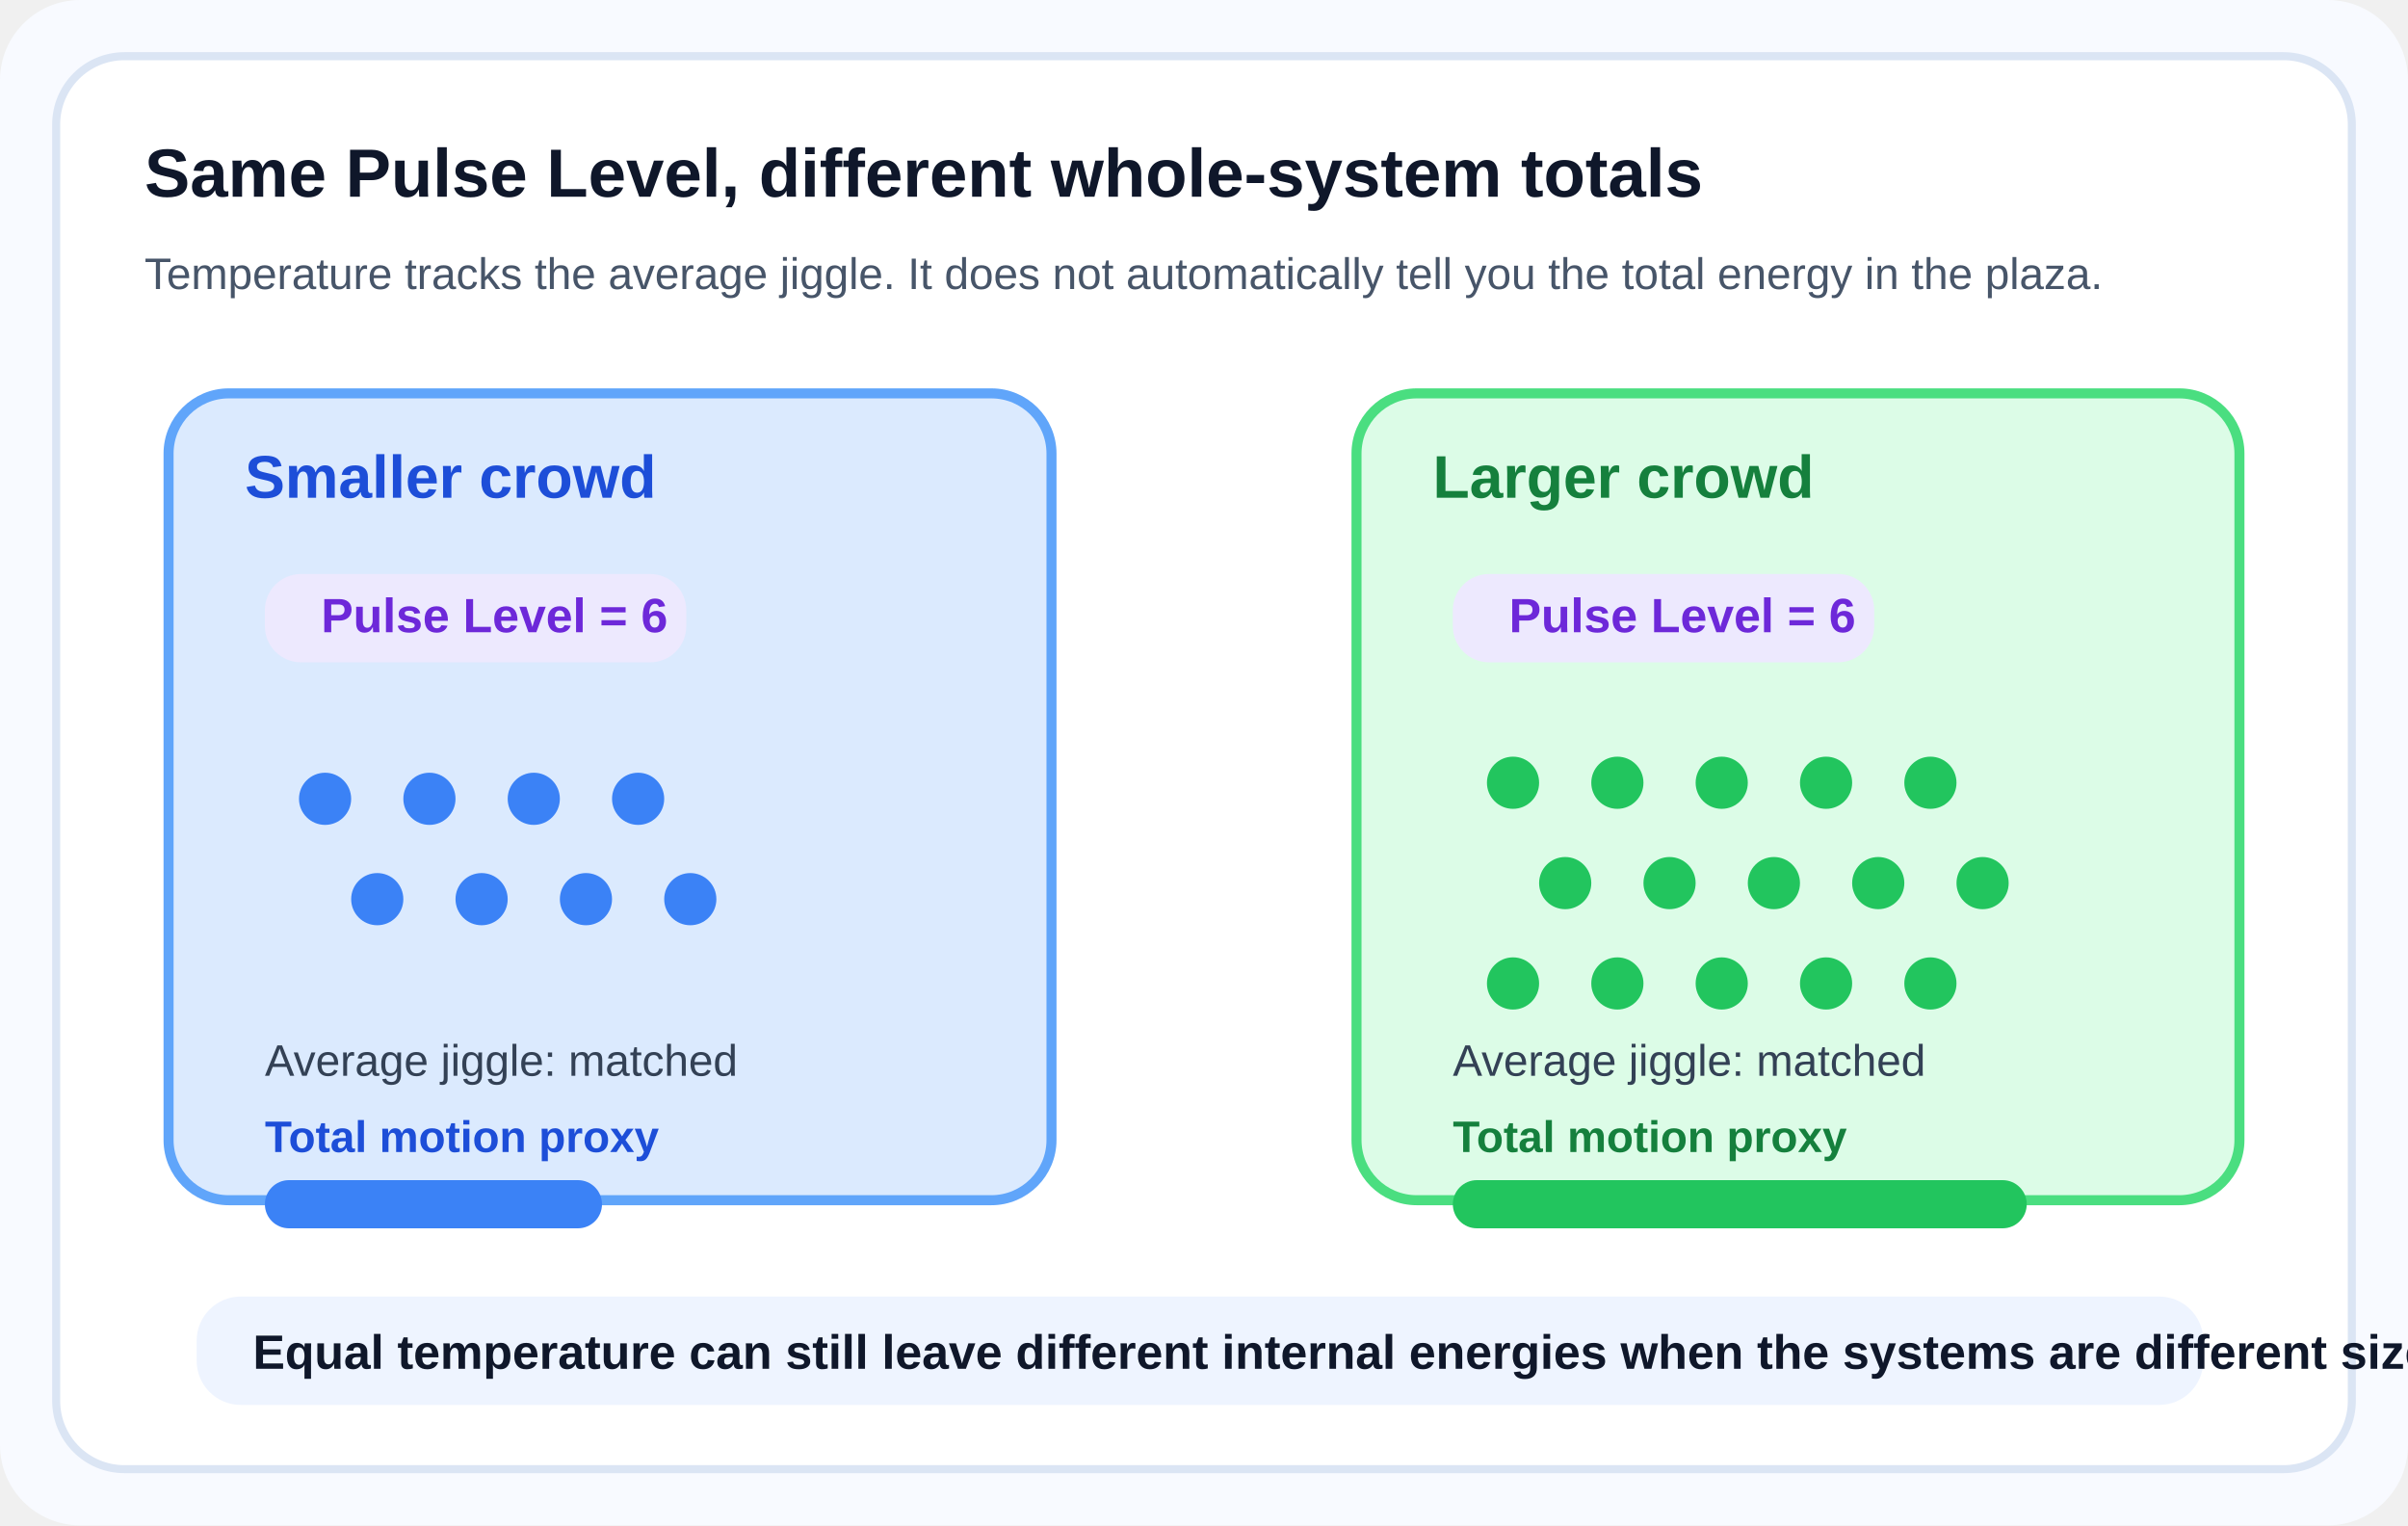
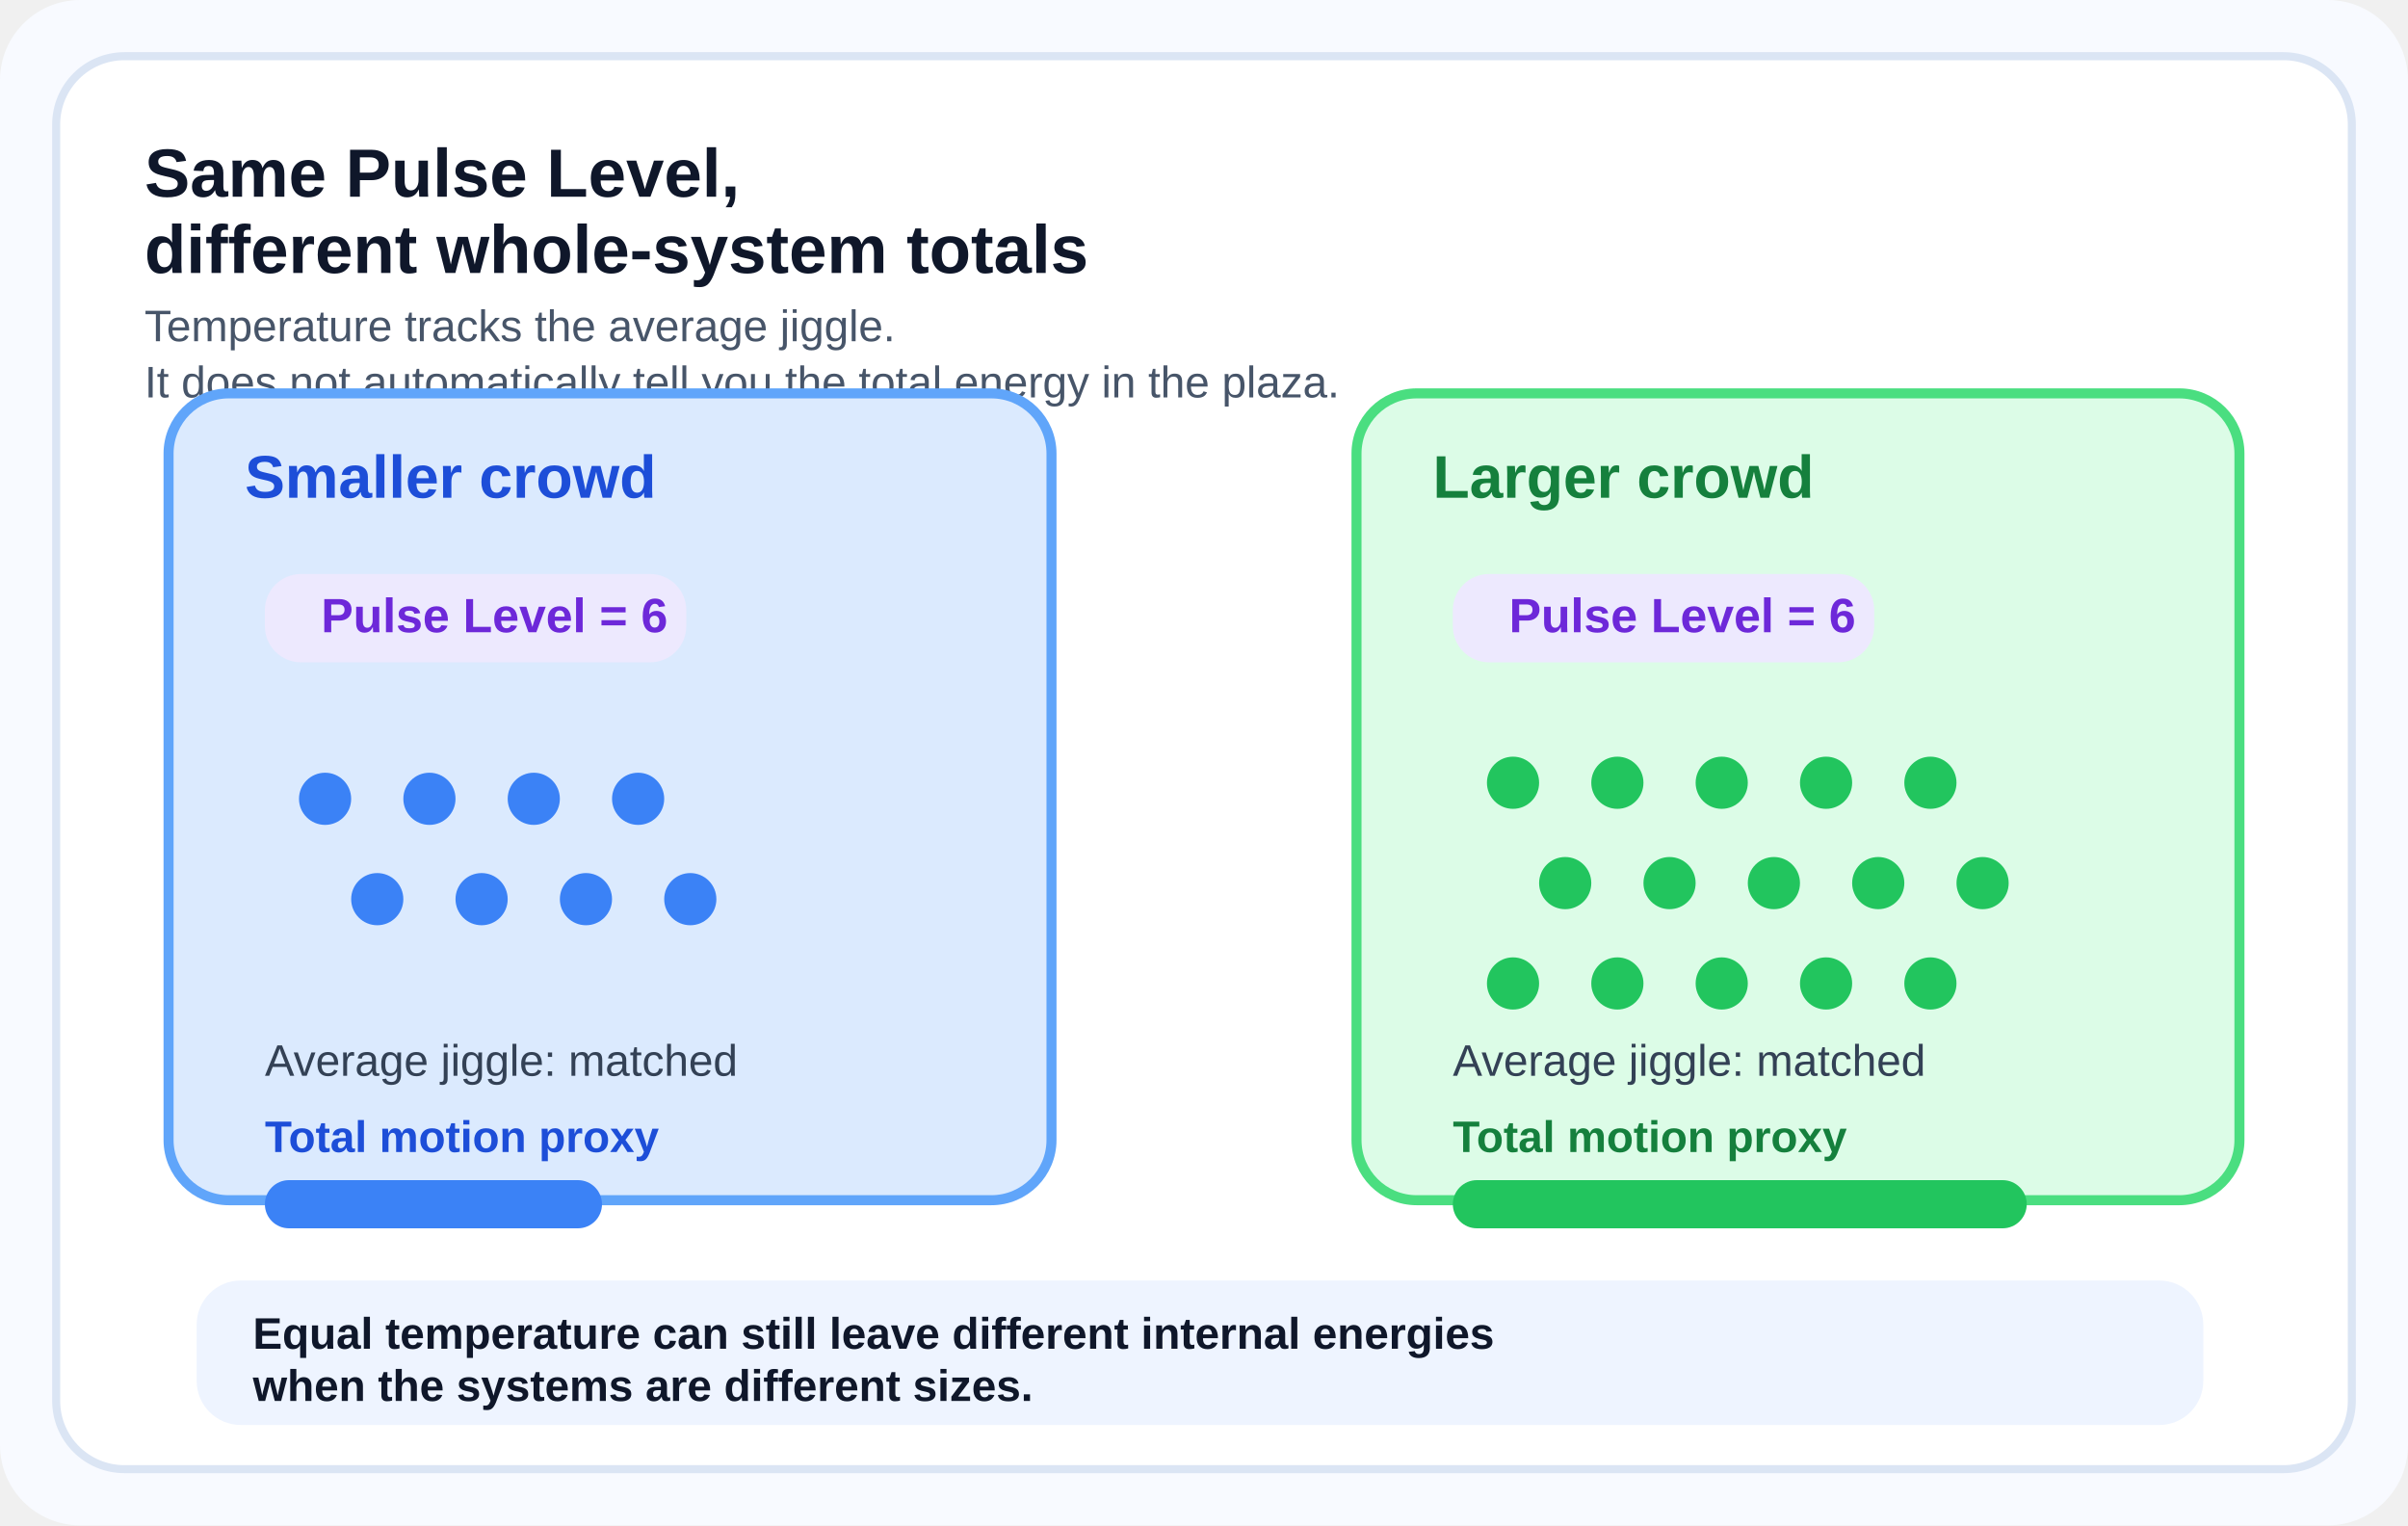
<svg xmlns="http://www.w3.org/2000/svg" width="1200" height="760" viewBox="0 0 1200 760" fill="none">
  <rect width="1200" height="760" rx="40" fill="#F8FAFF" />
  <rect x="28" y="28" width="1144" height="704" rx="34" fill="#FFFFFF" stroke="#DBE5F4" stroke-width="4" />
  <text x="72" y="98" fill="#0F172A" font-family="Arial, Helvetica, sans-serif" font-size="34" font-weight="700">
-     Same Pulse Level, different whole-system totals
+     <tspan x="72" dy="0">Same Pulse Level,</tspan>
+     <tspan x="72" dy="38">different whole-system totals</tspan>
  </text>
-   <text x="72" y="144" fill="#475569" font-family="Arial, Helvetica, sans-serif" font-size="22">
-     Temperature tracks the average jiggle. It does not automatically tell you the total energy in the plaza.
+   <text x="72" y="170" fill="#475569" font-family="Arial, Helvetica, sans-serif" font-size="22">
+     <tspan x="72" dy="0">Temperature tracks the average jiggle.</tspan>
+     <tspan x="72" dy="28">It does not automatically tell you the total energy in the plaza.</tspan>
  </text>
  <rect x="84" y="196" width="440" height="402" rx="30" fill="#DBEAFE" stroke="#60A5FA" stroke-width="5" />
  <rect x="676" y="196" width="440" height="402" rx="30" fill="#DCFCE7" stroke="#4ADE80" stroke-width="5" />
  <text x="122" y="248" fill="#1D4ED8" font-family="Arial, Helvetica, sans-serif" font-size="30" font-weight="700">Smaller crowd</text>
  <text x="714" y="248" fill="#15803D" font-family="Arial, Helvetica, sans-serif" font-size="30" font-weight="700">Larger crowd</text>
  <rect x="132" y="286" width="210" height="44" rx="18" fill="#EDE9FE" />
  <rect x="724" y="286" width="210" height="44" rx="18" fill="#EDE9FE" />
  <text x="160" y="315" fill="#6D28D9" font-family="Arial, Helvetica, sans-serif" font-size="24" font-weight="700">Pulse Level = 6</text>
  <text x="752" y="315" fill="#6D28D9" font-family="Arial, Helvetica, sans-serif" font-size="24" font-weight="700">Pulse Level = 6</text>
  <g fill="#3B82F6">
    <circle cx="162" cy="398" r="13" />
    <circle cx="214" cy="398" r="13" />
    <circle cx="266" cy="398" r="13" />
    <circle cx="318" cy="398" r="13" />
    <circle cx="188" cy="448" r="13" />
    <circle cx="240" cy="448" r="13" />
    <circle cx="292" cy="448" r="13" />
    <circle cx="344" cy="448" r="13" />
  </g>
  <g fill="#22C55E">
    <circle cx="754" cy="390" r="13" />
    <circle cx="806" cy="390" r="13" />
    <circle cx="858" cy="390" r="13" />
    <circle cx="910" cy="390" r="13" />
    <circle cx="962" cy="390" r="13" />
    <circle cx="780" cy="440" r="13" />
    <circle cx="832" cy="440" r="13" />
    <circle cx="884" cy="440" r="13" />
    <circle cx="936" cy="440" r="13" />
    <circle cx="988" cy="440" r="13" />
    <circle cx="754" cy="490" r="13" />
    <circle cx="806" cy="490" r="13" />
    <circle cx="858" cy="490" r="13" />
    <circle cx="910" cy="490" r="13" />
    <circle cx="962" cy="490" r="13" />
  </g>
  <text x="132" y="536" fill="#334155" font-family="Arial, Helvetica, sans-serif" font-size="22">Average jiggle: matched</text>
  <text x="724" y="536" fill="#334155" font-family="Arial, Helvetica, sans-serif" font-size="22">Average jiggle: matched</text>
  <text x="132" y="574" fill="#1D4ED8" font-family="Arial, Helvetica, sans-serif" font-size="22" font-weight="700">Total motion proxy</text>
  <rect x="132" y="588" width="168" height="24" rx="12" fill="#3B82F6" />
  <text x="724" y="574" fill="#15803D" font-family="Arial, Helvetica, sans-serif" font-size="22" font-weight="700">Total motion proxy</text>
  <rect x="724" y="588" width="286" height="24" rx="12" fill="#22C55E" />
-   <rect x="98" y="646" width="1000" height="54" rx="22" fill="#EEF4FF" />
-   <text x="126" y="682" fill="#0F172A" font-family="Arial, Helvetica, sans-serif" font-size="24" font-weight="700">
-     Equal temperature can still leave different internal energies when the systems are different sizes.
+   <rect x="98" y="638" width="1000" height="72" rx="22" fill="#EEF4FF" />
+   <text x="126" y="672" fill="#0F172A" font-family="Arial, Helvetica, sans-serif" font-size="22" font-weight="700">
+     <tspan x="126" dy="0">Equal temperature can still leave different internal energies</tspan>
+     <tspan x="126" dy="26">when the systems are different sizes.</tspan>
  </text>
</svg>
